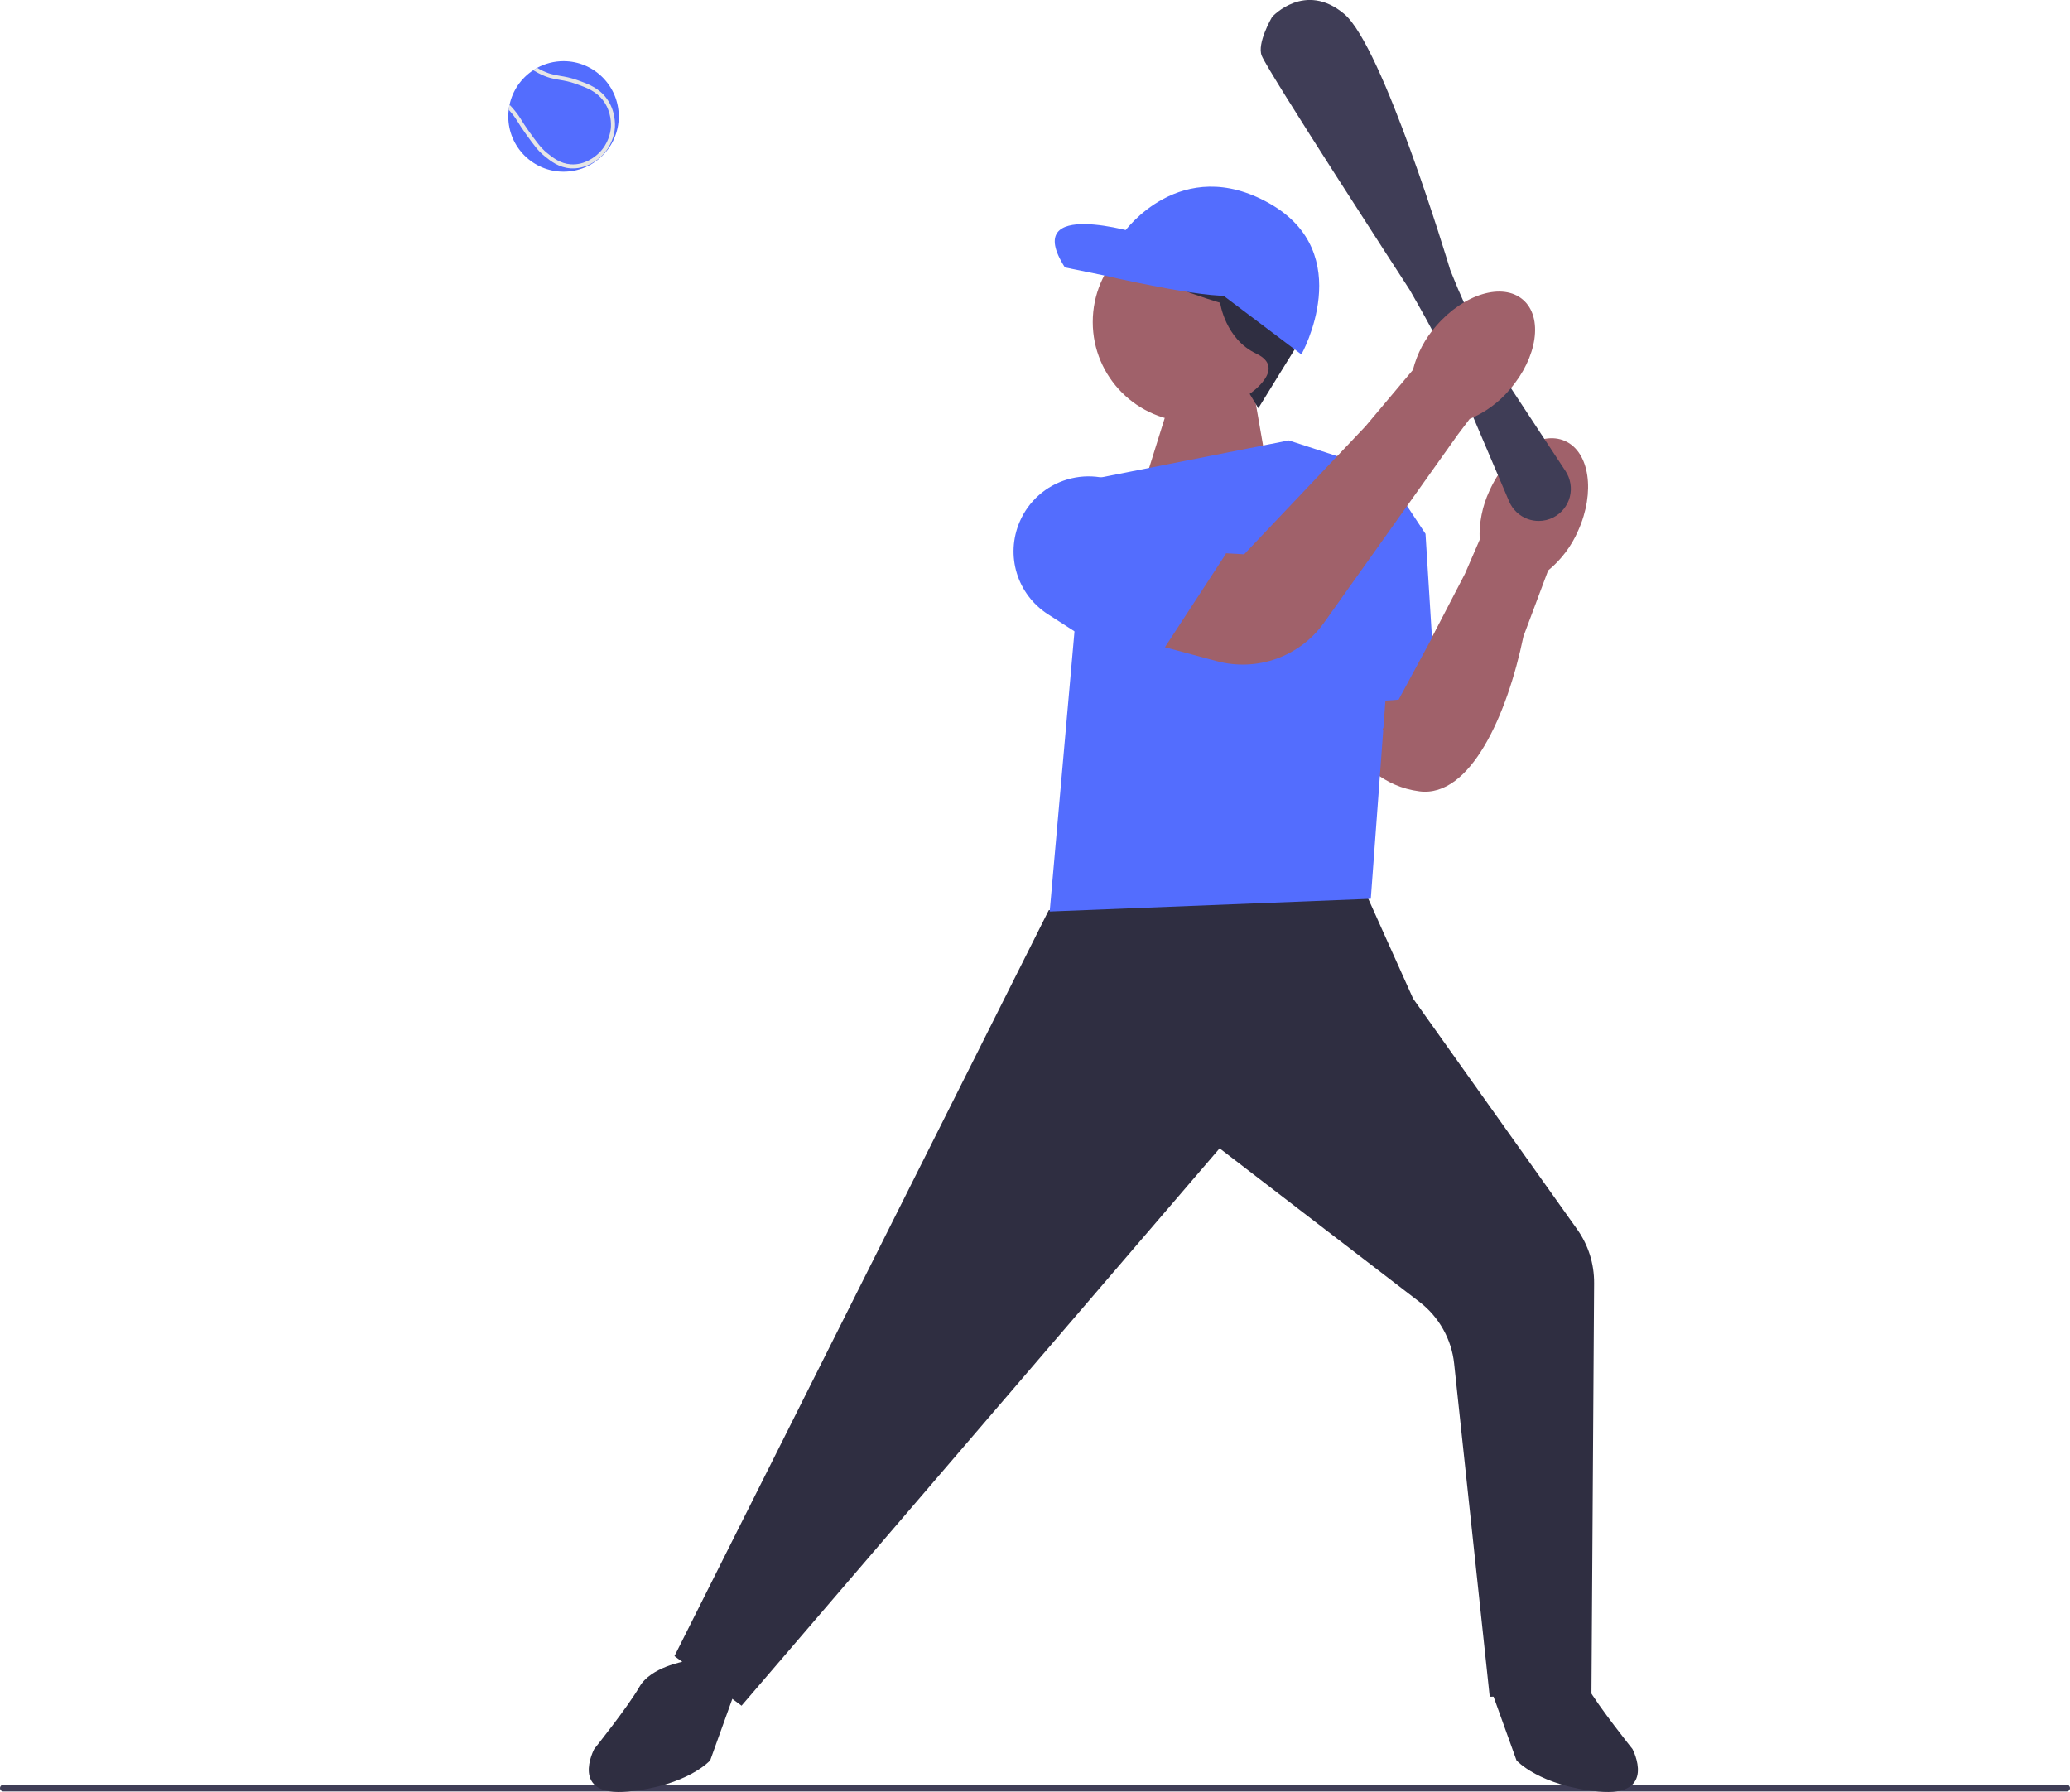
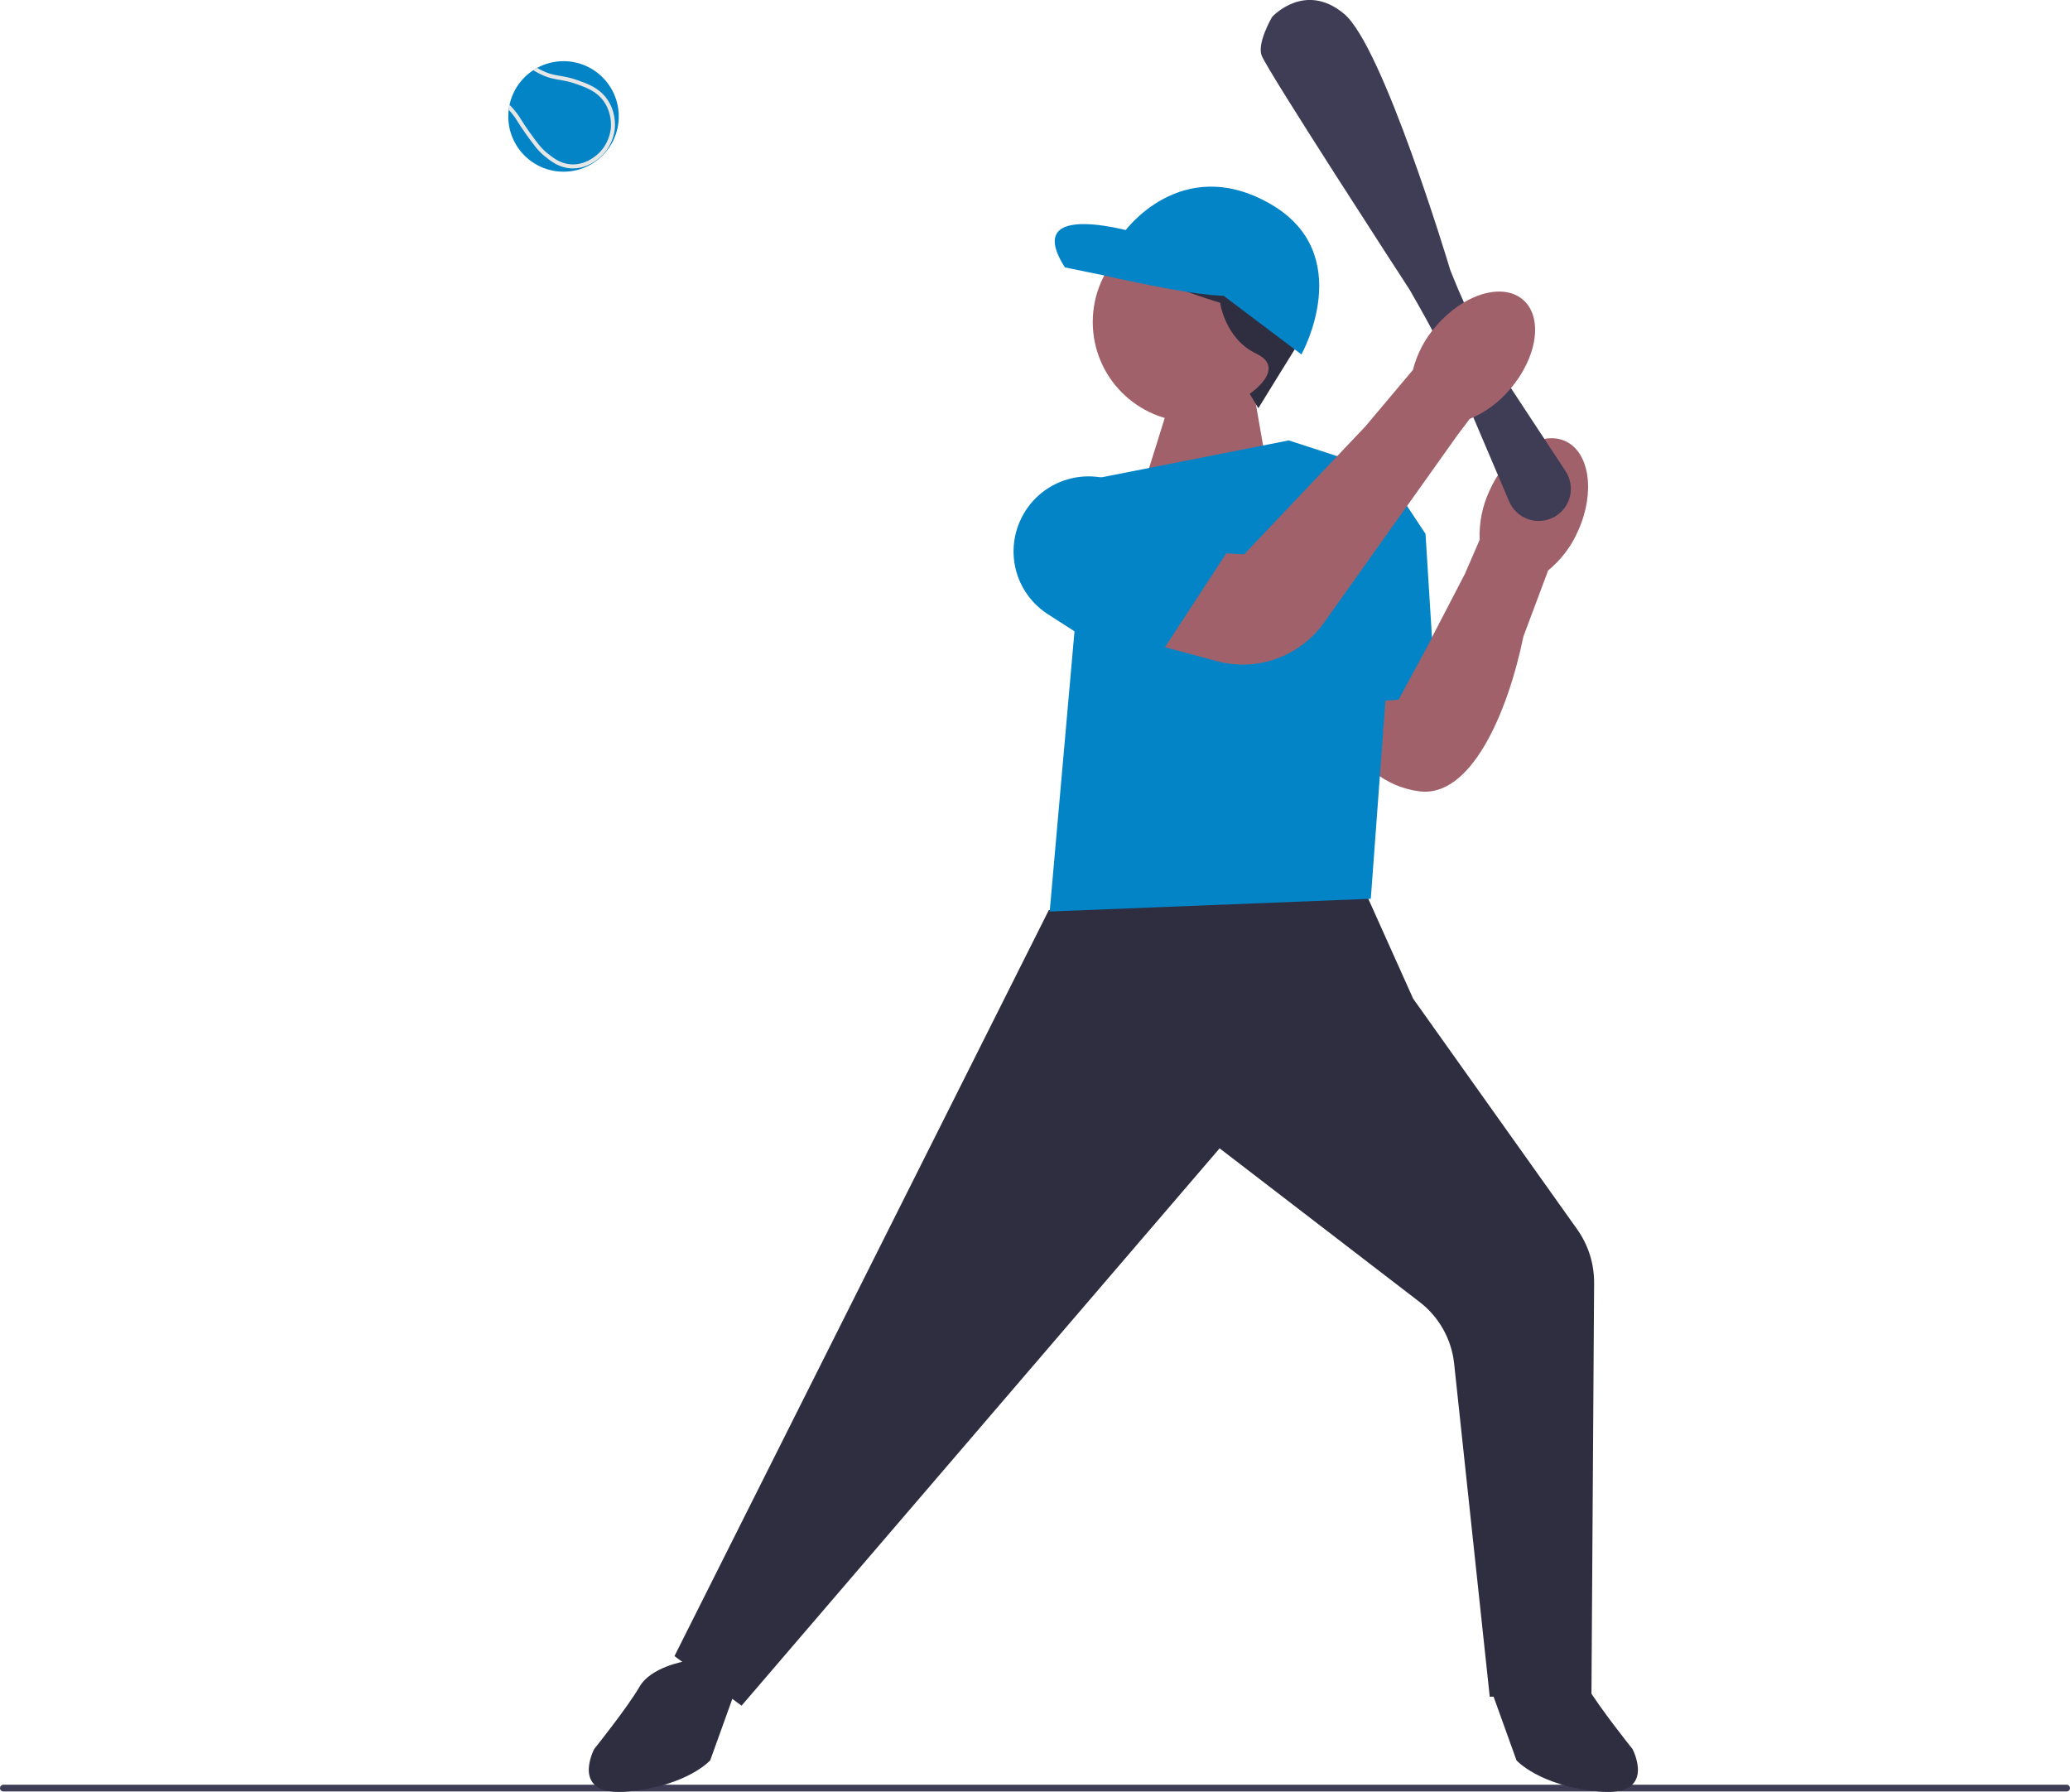
<svg xmlns="http://www.w3.org/2000/svg" width="731.67" height="633.32" viewBox="0 0 731.67 633.32">
  <path d="m0,631.95c0,.66.53,1.19,1.19,1.19h729.29c.66,0,1.19-.53,1.19-1.19s-.53-1.19-1.19-1.19H1.19c-.66,0-1.19.53-1.19,1.19Z" fill="#3f3d56" />
  <polygon points="443.53 140.65 447.53 163.65 404.53 170.65 414.53 138.65 443.53 140.65" fill="#a0616a" />
  <path d="m553.2,155.86c8.66,3.88,10.74,18.07,4.63,31.68-2.36,5.47-6.01,10.3-10.62,14.08l-8.73,23.3c-5.73,27.78-18.76,57.03-36.72,54.76-25.41-3.21-33.42-34.09-33.42-34.09l34.2-13.38,15.27-29.43,5.2-12.01c-.25-5.96.93-11.89,3.45-17.29,6.1-13.62,18.07-21.5,26.74-17.62h0Z" fill="#a0616a" />
  <path d="m262.11,602.83l-23.71-17.53.19-.38,132.11-263.23.25-.04,106.38-18.06,22.16,49.35,57.94,81.47c3.99,5.61,6.08,12.22,6.03,19.11l-.94,145.12-35.95,1.03-.05-.46-12.54-117.33c-.91-8.55-5.35-16.46-12.17-21.7l-70.72-54.33-168.99,196.99h0Z" fill="#2f2e41" />
  <path d="m242.03,587.15s-12,2-16,9-16,22-16,22c0,0-9,17,12,15s29-11,29-11l9-25-18-10h0Z" fill="#2f2e41" />
  <path d="m545.03,587.15s12,2,16,9,16,22,16,22c0,0,9,17-12,15s-29-11-29-11l-9-25,18-10Z" fill="#2f2e41" />
-   <polygon points="384.53 169.65 455.53 155.65 495.53 168.65 484.53 317.65 371.03 322.15 384.53 169.65" fill="#536dfe" />
-   <polygon points="488.41 165.32 503.87 188.68 507.46 246.27 461.53 249.76 462.77 175.14 488.41 165.32" fill="#536dfe" />
+   <polygon points="384.53 169.65 455.53 155.65 495.53 168.65 484.53 317.65 371.03 322.15 384.53 169.65" fill="#0284c7" />
+   <polygon points="488.41 165.32 503.87 188.68 507.46 246.27 461.53 249.76 462.77 175.14 488.41 165.32" fill="#0284c7" />
  <polygon points="530.91 221.37 512.33 213.99 488.7 257.76 510.28 268.52 530.91 221.37" fill="#a0616a" />
  <path d="m543.87,184.12c-1.29,0-2.58-.22-3.82-.66-2.98-1.06-5.39-3.34-6.63-6.25l-14.1-33.12c-5.31-12.48-11.41-24.77-18.13-36.54l-2.94-5.16c-2.03-3.12-50-76.94-52.28-82.71-1.72-4.35,3.42-13.26,3.64-13.64l.06-.08c.11-.13,11.62-12.67,25.47-1.02,13.6,11.43,36.48,87.19,37.45,90.41l.62,1.56c5.64,14.26,12.78,27.99,21.21,40.8l18.95,28.8c1.76,2.68,2.31,6,1.51,9.1-.8,3.1-2.89,5.73-5.74,7.22-1.64.86-3.45,1.29-5.27,1.29h0Z" fill="#3f3d56" />
  <path d="m417.43,194.66l22.33,1.25,42.89-45.25,16.76-19.92c1.47-5.78,4.3-11.12,8.25-15.58,9.75-11.3,23.47-15.43,30.66-9.23,7.19,6.2,5.12,20.38-4.63,31.68-3.83,4.57-8.71,8.15-14.21,10.45l-4.13,5.45-47.34,66.54c-8.54,12.01-23.64,17.44-37.88,13.62l-28.97-7.77,16.27-31.25Z" fill="#a0616a" />
-   <path d="m404.9,239.25l-34.45-22.13c-10.95-7.03-15.16-20.81-10.01-32.76,3.13-7.26,9.27-12.7,16.85-14.92,7.57-2.23,15.69-.98,22.25,3.44l33.83,22.77-28.47,43.6Z" fill="#536dfe" />
+   <path d="m404.9,239.25l-34.45-22.13c-10.95-7.03-15.16-20.81-10.01-32.76,3.13-7.26,9.27-12.7,16.85-14.92,7.57-2.23,15.69-.98,22.25,3.44l33.83,22.77-28.47,43.6Z" fill="#0284c7" />
  <g>
    <circle cx="421.55" cy="113.81" r="35.3" fill="#a0616a" />
    <path d="m444.77,144.28l-3.05-5.08s13.35-9,2.32-14.22c-11.03-5.22-12.77-17.99-12.77-17.99,0,0-32.22-9.28-30.48-16.25,1.74-6.97-3.19-11.9,4.93-14.8,8.13-2.9,44.4,0,48.47,8.41,4.06,8.42,8.13,31.63,6.1,34.83s-15.52,25.11-15.52,25.11Z" fill="#2f2e41" />
-     <path d="m435.62,104.37l-32.8-21.76s-42.37-13.05-26.41,11.9l13.5,2.76s36.71,8.56,45.71,7.1h0Z" fill="#536dfe" />
-     <path d="m425.75,99.44l34.25,25.83s20.02-35.7-11.33-53.4c-31.35-17.7-51.22,10.02-51.22,10.02l8.27,8.85s20.03,8.7,20.03,8.7Z" fill="#536dfe" />
+     <path d="m435.62,104.37l-32.8-21.76s-42.37-13.05-26.41,11.9l13.5,2.76s36.71,8.56,45.71,7.1h0Z" fill="#0284c7" />
+     <path d="m425.75,99.44l34.25,25.83s20.02-35.7-11.33-53.4c-31.35-17.7-51.22,10.02-51.22,10.02l8.27,8.85s20.03,8.7,20.03,8.7Z" fill="#0284c7" />
  </g>
-   <path d="m179.66,41.15c0,10.78,8.74,19.53,19.53,19.53,5.28,0,10.07-2.1,13.58-5.51,3.67-3.55,5.94-8.52,5.94-14.02,0-10.78-8.74-19.53-19.52-19.53-3.38,0-6.55.86-9.32,2.36-.47.26-.93.54-1.38.84-4.22,2.76-7.29,7.11-8.38,12.2-.14.58-.24,1.17-.3,1.77-.1.77-.15,1.56-.15,2.36Z" fill="#536dfe" />
+   <path d="m179.66,41.15c0,10.78,8.74,19.53,19.53,19.53,5.28,0,10.07-2.1,13.58-5.51,3.67-3.55,5.94-8.52,5.94-14.02,0-10.78-8.74-19.53-19.52-19.53-3.38,0-6.55.86-9.32,2.36-.47.26-.93.54-1.38.84-4.22,2.76-7.29,7.11-8.38,12.2-.14.58-.24,1.17-.3,1.77-.1.77-.15,1.56-.15,2.36Z" fill="#0284c7" />
  <path d="m179.81,38.79c.31.34.63.71.98,1.13,1.18,1.42,1.65,2.19,2.31,3.26.57.93,1.29,2.09,2.7,4.05,2.91,4.04,4.37,6.07,6.64,7.91,2.24,1.81,5.03,4.07,9.22,4.36.29.02.58.02.86.02,5.07,0,8.77-3.05,10.18-4.42,3.69-3.6,4.46-7.97,4.62-9.68.13-1.38.31-6.22-2.86-10.57-2.8-3.84-6.67-5.21-10.42-6.55-2.45-.87-4.31-1.18-5.96-1.46-2.26-.38-4.2-.71-7.17-2.27-.41-.22-.75-.41-1.04-.59-.47.26-.93.54-1.38.84.07.04.15.09.23.14.39.23.87.51,1.53.86,3.17,1.67,5.32,2.04,7.59,2.42,1.67.28,3.4.57,5.73,1.4,3.7,1.32,7.2,2.56,9.74,6.05,2.88,3.95,2.71,8.34,2.6,9.59-.15,1.56-.85,5.53-4.2,8.8-1.35,1.31-5.01,4.34-9.95,4-3.75-.26-6.34-2.36-8.43-4.04-2.12-1.72-3.54-3.7-6.37-7.63-1.39-1.93-2.09-3.07-2.65-3.98-.66-1.07-1.18-1.92-2.42-3.41-.67-.81-1.26-1.46-1.78-2-.14.58-.24,1.17-.3,1.77,0,0,0,0,0,0Z" fill="#e6e6e6" />
</svg>
